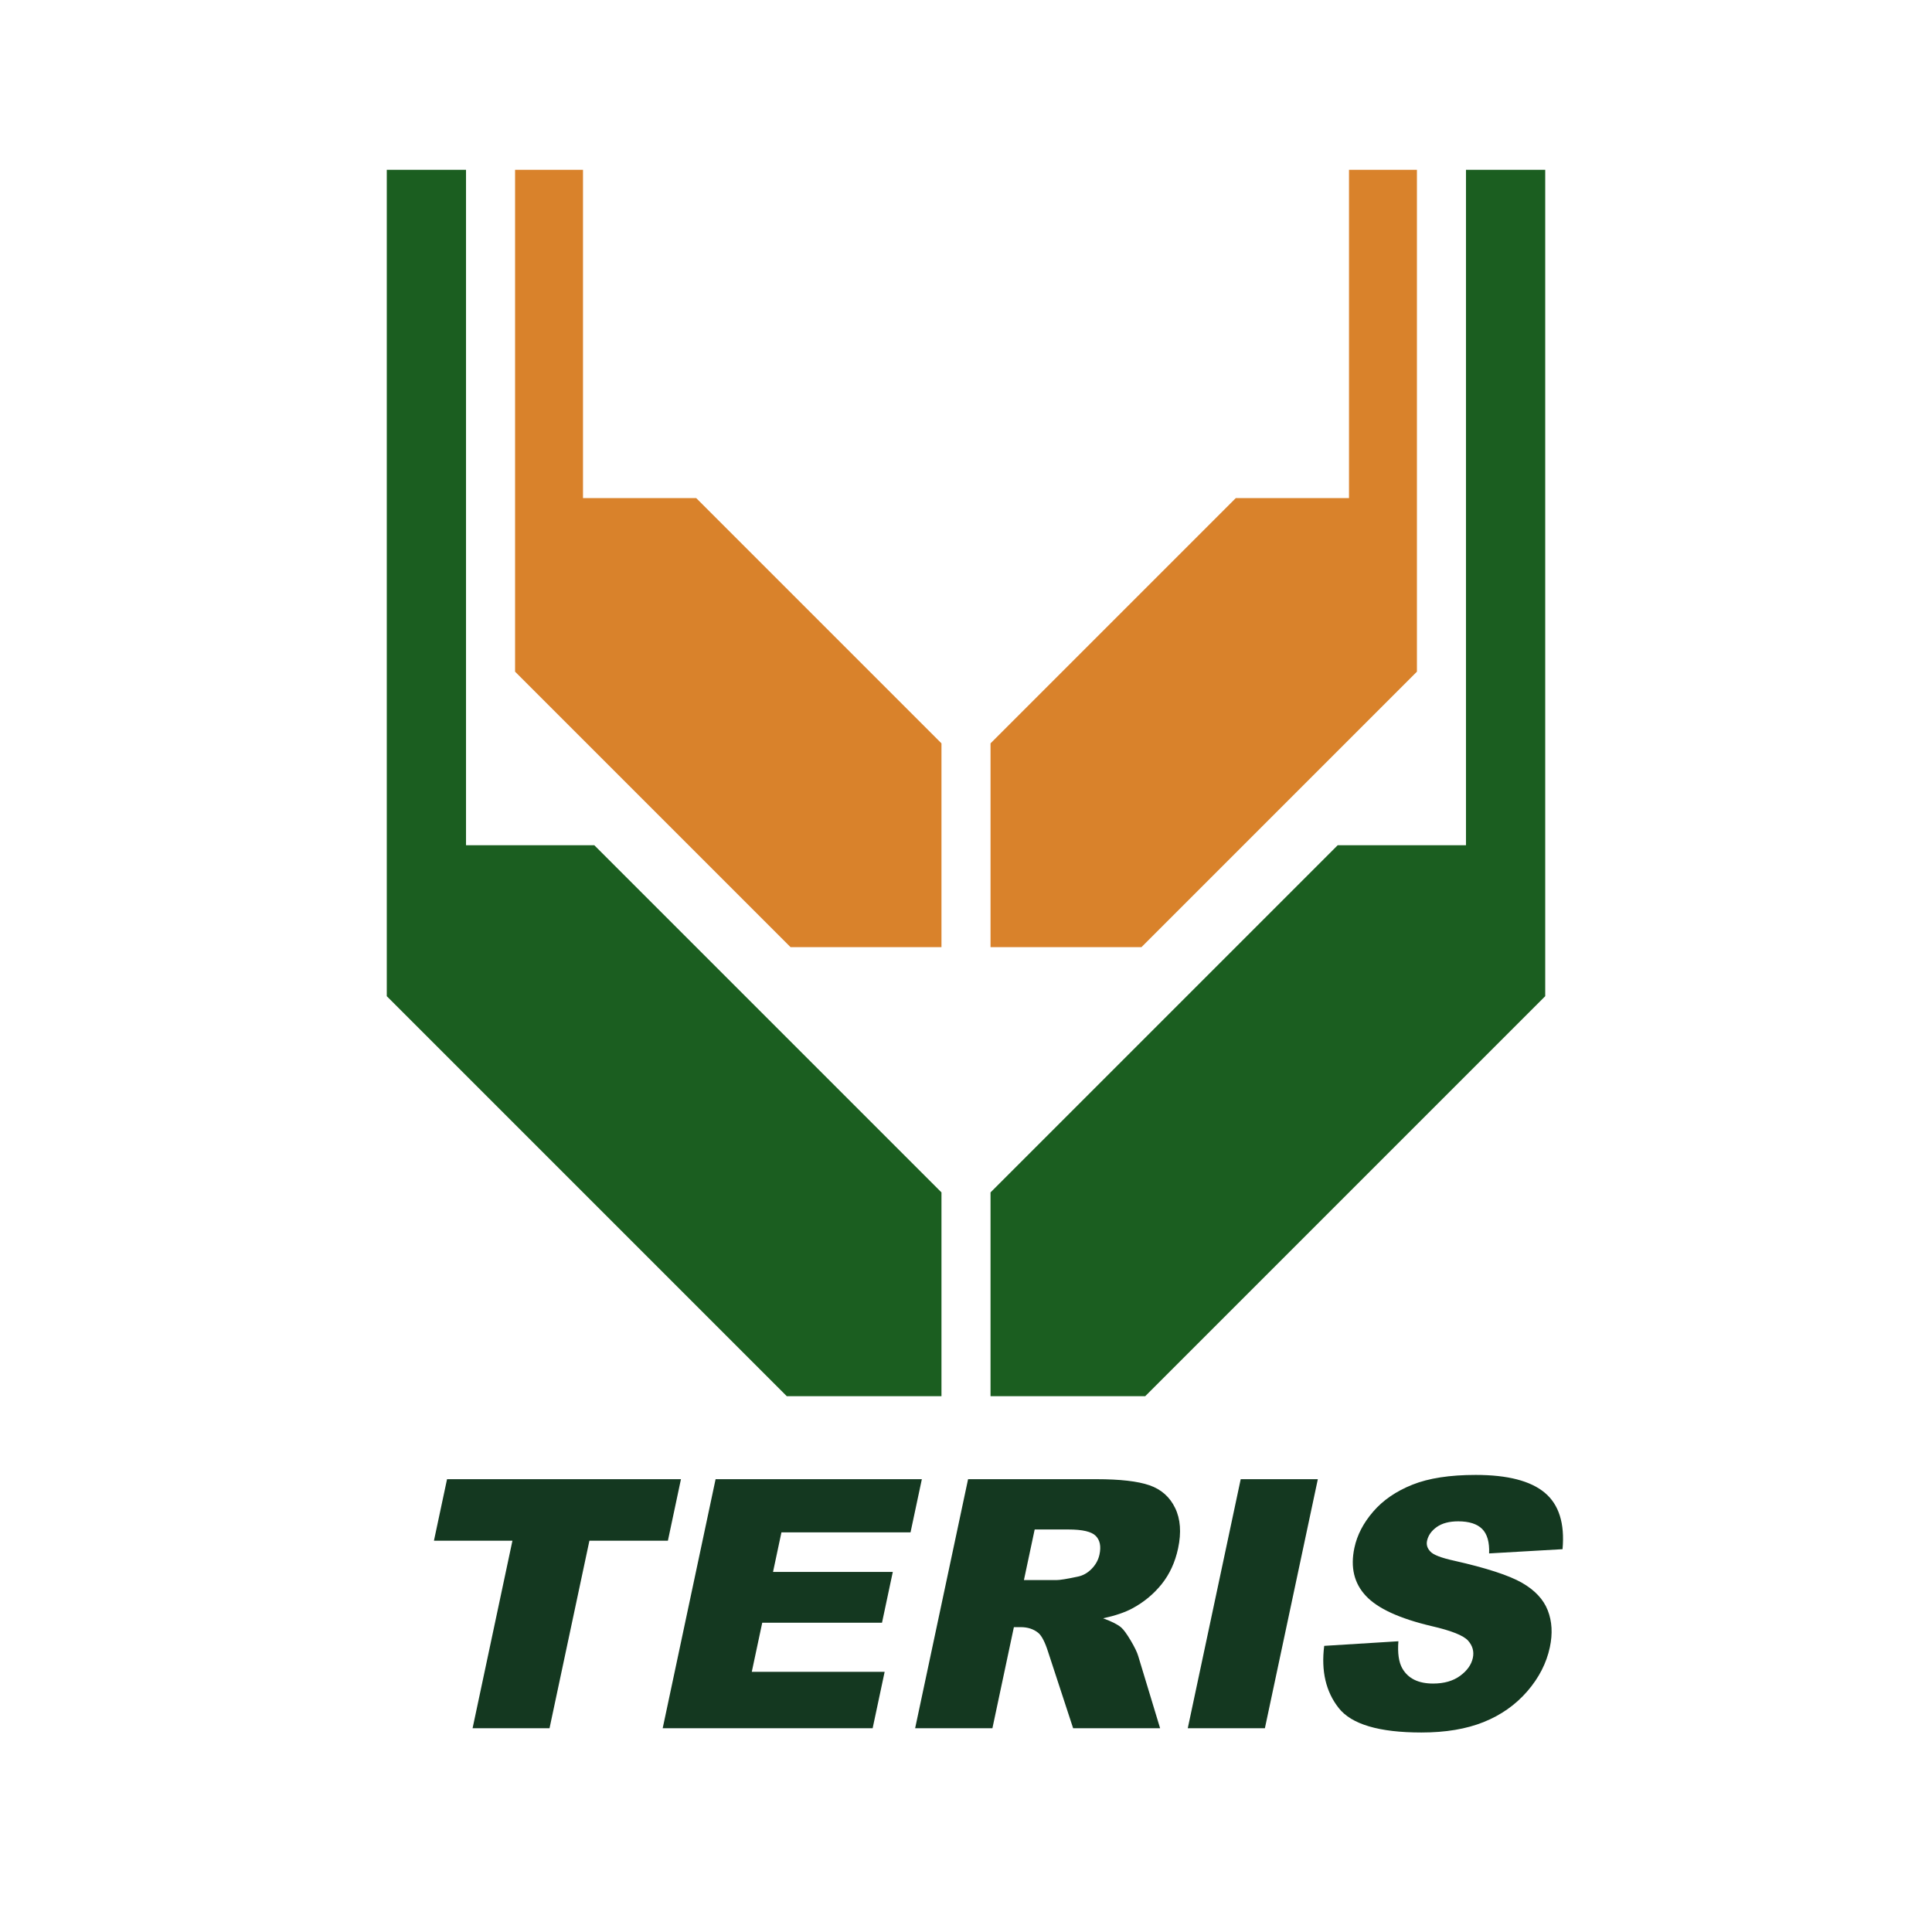
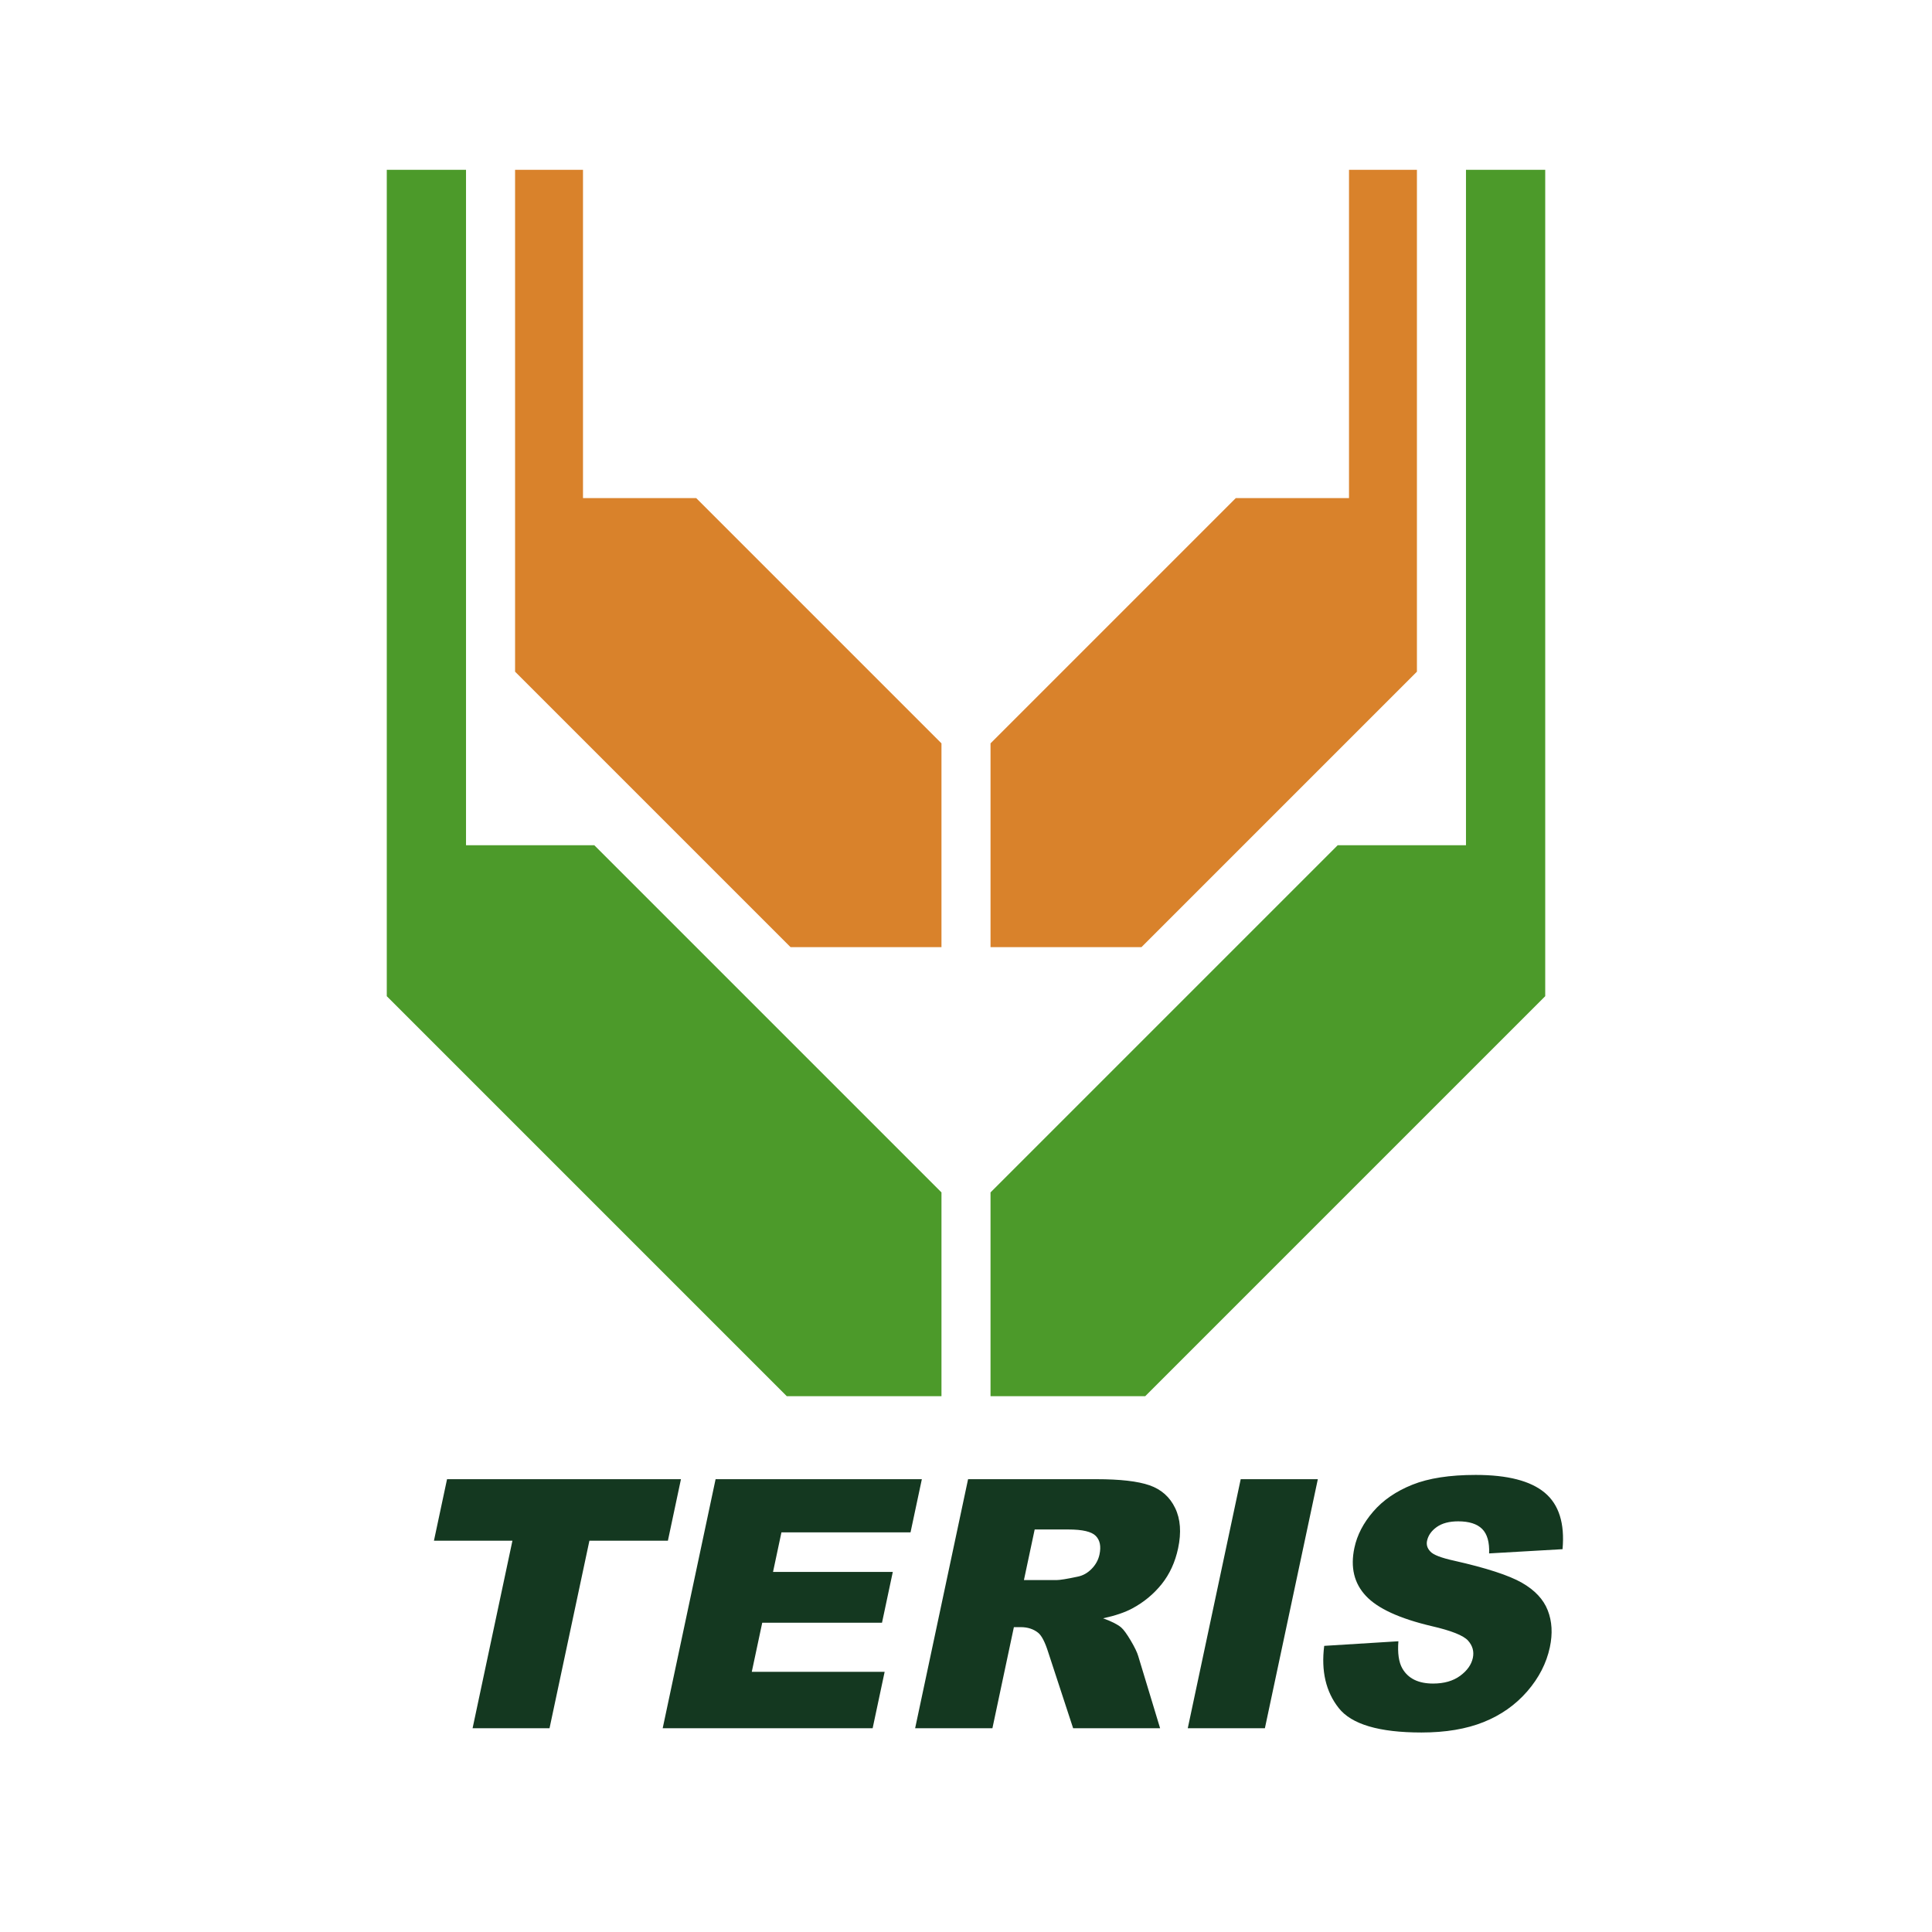
<svg xmlns="http://www.w3.org/2000/svg" viewBox="0 0 512 512" width="100%" height="100%">
  <g id="teris-emblem">
-     <path d="M 102.5 45.0 L 102.5 264.0 L 208.5 370.0 L 249.5 370.0 L 249.5 316.0 L 157.5 224.0 L 123.5 224.0 L 123.5 45.0 Z" fill="#1B5E20" />
-     <path d="M 409.5 45.0 L 409.5 264.0 L 303.5 370.0 L 262.5 370.0 L 262.5 316.0 L 354.5 224.0 L 388.5 224.0 L 388.5 45.0 Z" fill="#1B5E20" />
+     <path d="M 102.5 45.0 L 102.5 264.0 L 208.5 370.0 L 249.5 370.0 L 249.5 316.0 L 157.5 224.0 L 123.5 224.0 L 123.5 45.0 Z" fill="#4C9A2A" />
+     <path d="M 409.5 45.0 L 409.5 264.0 L 303.5 370.0 L 262.5 370.0 L 262.5 316.0 L 354.5 224.0 L 388.5 224.0 L 388.5 45.0 Z" fill="#4C9A2A" />
    <path d="M 136.5 45.0 L 136.5 178.0 L 209.5 251.0 L 249.5 251.0 L 249.5 197.0 L 184.5 132.0 L 154.5 132.0 L 154.5 45.0 Z" fill="#D9822B" />
    <path d="M 375.5 45.0 L 375.5 178.0 L 302.5 251.0 L 262.5 251.0 L 262.5 197.0 L 327.5 132.0 L 357.5 132.0 L 357.5 45.0 Z" fill="#D9822B" />
  </g>
  <g id="teris-text" fill="#143820">
    <path d="M118.47 392.0H180.46L177.00 408.30H156.20L145.63 458.0H125.24L135.80 408.30H115.00Z M189.64 392.0H244.30L241.30 406.09H207.09L204.86 416.58H236.60L233.74 430.04H202.00L199.23 443.05H234.44L231.26 458.0H175.62Z M242.52 458.0 256.55 392.0H290.54Q299.99 392.0 304.64 393.62Q309.30 395.24 311.42 399.63Q313.55 404.02 312.21 410.32Q311.04 415.82 307.86 419.80Q304.67 423.78 300.05 426.26Q297.10 427.84 292.33 428.87Q295.72 430.09 297.13 431.30Q298.08 432.11 299.66 434.77Q301.23 437.43 301.64 438.87L307.44 458.0H284.39L277.78 437.83Q276.54 433.91 275.17 432.74Q273.29 431.21 270.50 431.21H268.69L263.00 458.0ZM271.35 418.74H279.94Q281.34 418.74 285.54 417.84Q287.65 417.44 289.29 415.77Q290.92 414.11 291.38 411.94Q292.06 408.75 290.40 407.04Q288.74 405.33 283.16 405.33H274.20Z M328.80 392.0H349.24L335.21 458.0H314.77Z M350.93 436.17 370.59 434.95Q370.22 439.68 371.63 442.15Q373.93 446.16 379.78 446.16Q384.15 446.16 386.95 444.11Q389.74 442.06 390.32 439.36Q390.86 436.80 389.04 434.77Q387.22 432.74 379.41 430.94Q366.64 427.93 361.98 422.93Q357.28 417.93 358.93 410.19Q360.01 405.10 363.92 400.58Q367.83 396.05 374.30 393.46Q380.77 390.87 391.08 390.87Q403.73 390.87 409.37 395.58Q415.01 400.28 414.09 410.55L394.63 411.67Q394.81 407.22 392.79 405.19Q390.76 403.17 386.44 403.17Q382.89 403.17 380.76 404.67Q378.64 406.18 378.18 408.34Q377.85 409.92 379.07 411.18Q380.23 412.48 385.39 413.61Q398.15 416.49 403.31 419.44Q408.47 422.39 410.17 426.76Q411.88 431.12 410.73 436.53Q409.38 442.87 404.73 448.23Q400.08 453.59 393.19 456.36Q386.30 459.13 376.71 459.13Q359.87 459.13 354.77 452.64Q349.66 446.16 350.93 436.17Z" />
  </g>
</svg>
